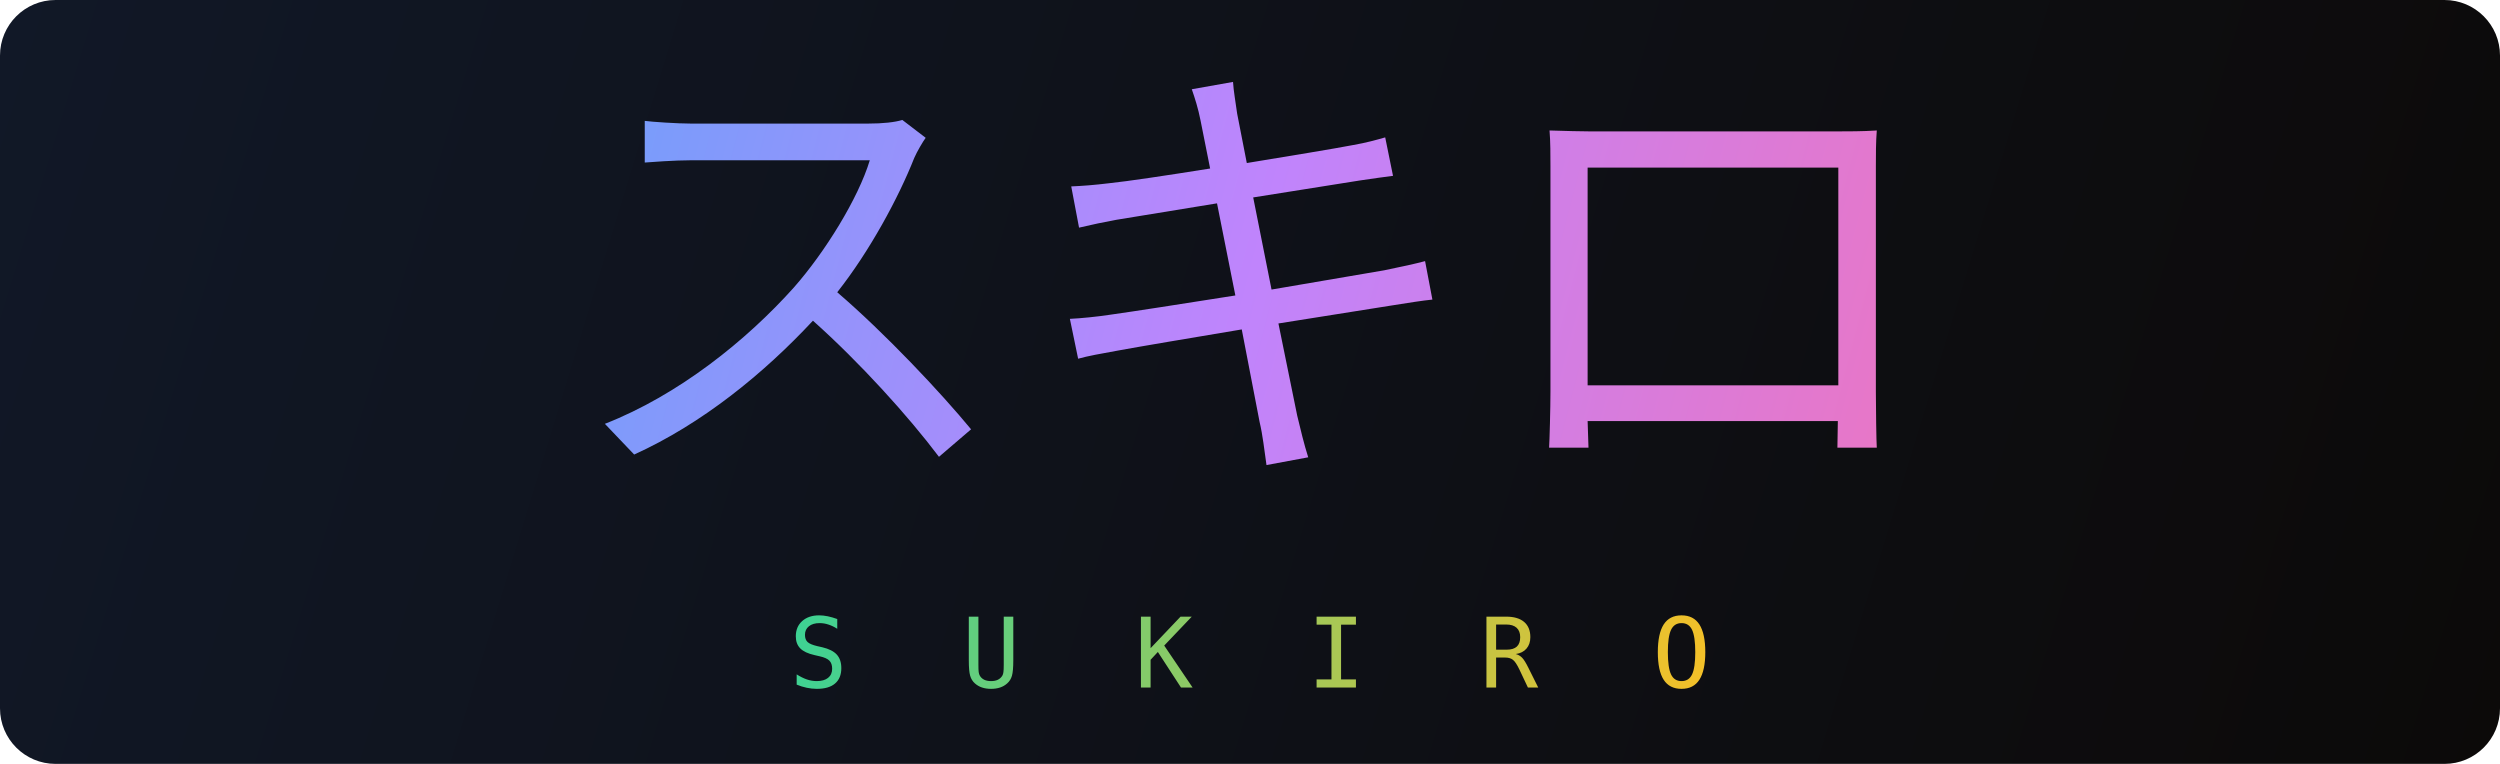
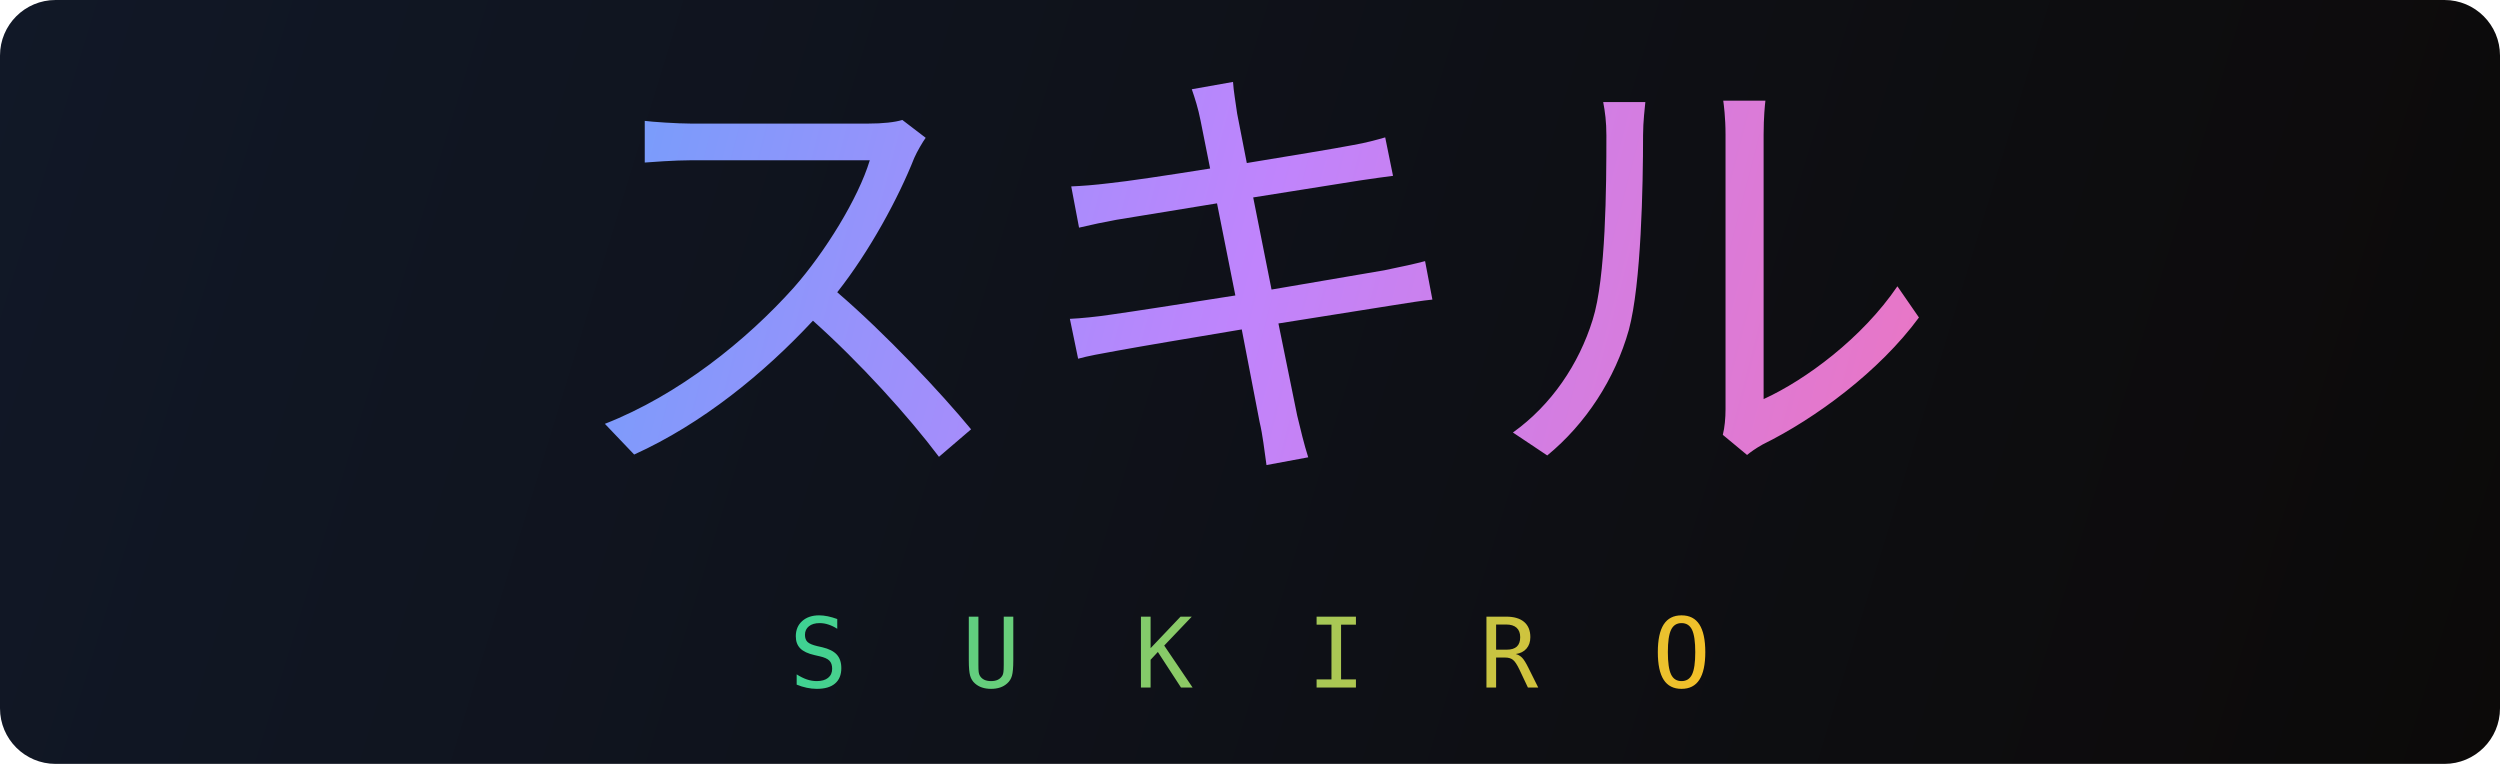
<svg xmlns="http://www.w3.org/2000/svg" width="720" height="220" viewBox="0 0 720 220" fill="none">
  <defs>
    <linearGradient id="bg" x1="0" y1="0" x2="720" y2="220" gradientUnits="userSpaceOnUse">
      <stop stop-color="#111827" />
      <stop offset="1" stop-color="#0C0A09" />
    </linearGradient>
    <linearGradient id="jp" x1="120" y1="20" x2="600" y2="145" gradientUnits="userSpaceOnUse">
      <stop stop-color="#60A5FA" />
      <stop offset="0.5" stop-color="#C084FC" />
      <stop offset="1" stop-color="#F472B6" />
    </linearGradient>
    <linearGradient id="en" x1="220" y1="155" x2="500" y2="205" gradientUnits="userSpaceOnUse">
      <stop stop-color="#34D399" />
      <stop offset="1" stop-color="#FBBF24" />
    </linearGradient>
  </defs>
  <rect x="0" y="0" width="720" height="220" rx="16" fill="url(#bg)" />
  <g font-family="ui-monospace, SFMono-Regular, Menlo, monospace" text-anchor="middle">
-     <text x="360" y="128" font-size="132" fill="url(#jp)" letter-spacing="1">スキロ</text>
+     <text x="360" y="128" font-size="132" fill="url(#jp)" letter-spacing="1">スキル</text>
    <text x="360" y="198" font-size="28" fill="url(#en)" letter-spacing="8">S U K I R O</text>
  </g>
</svg>
